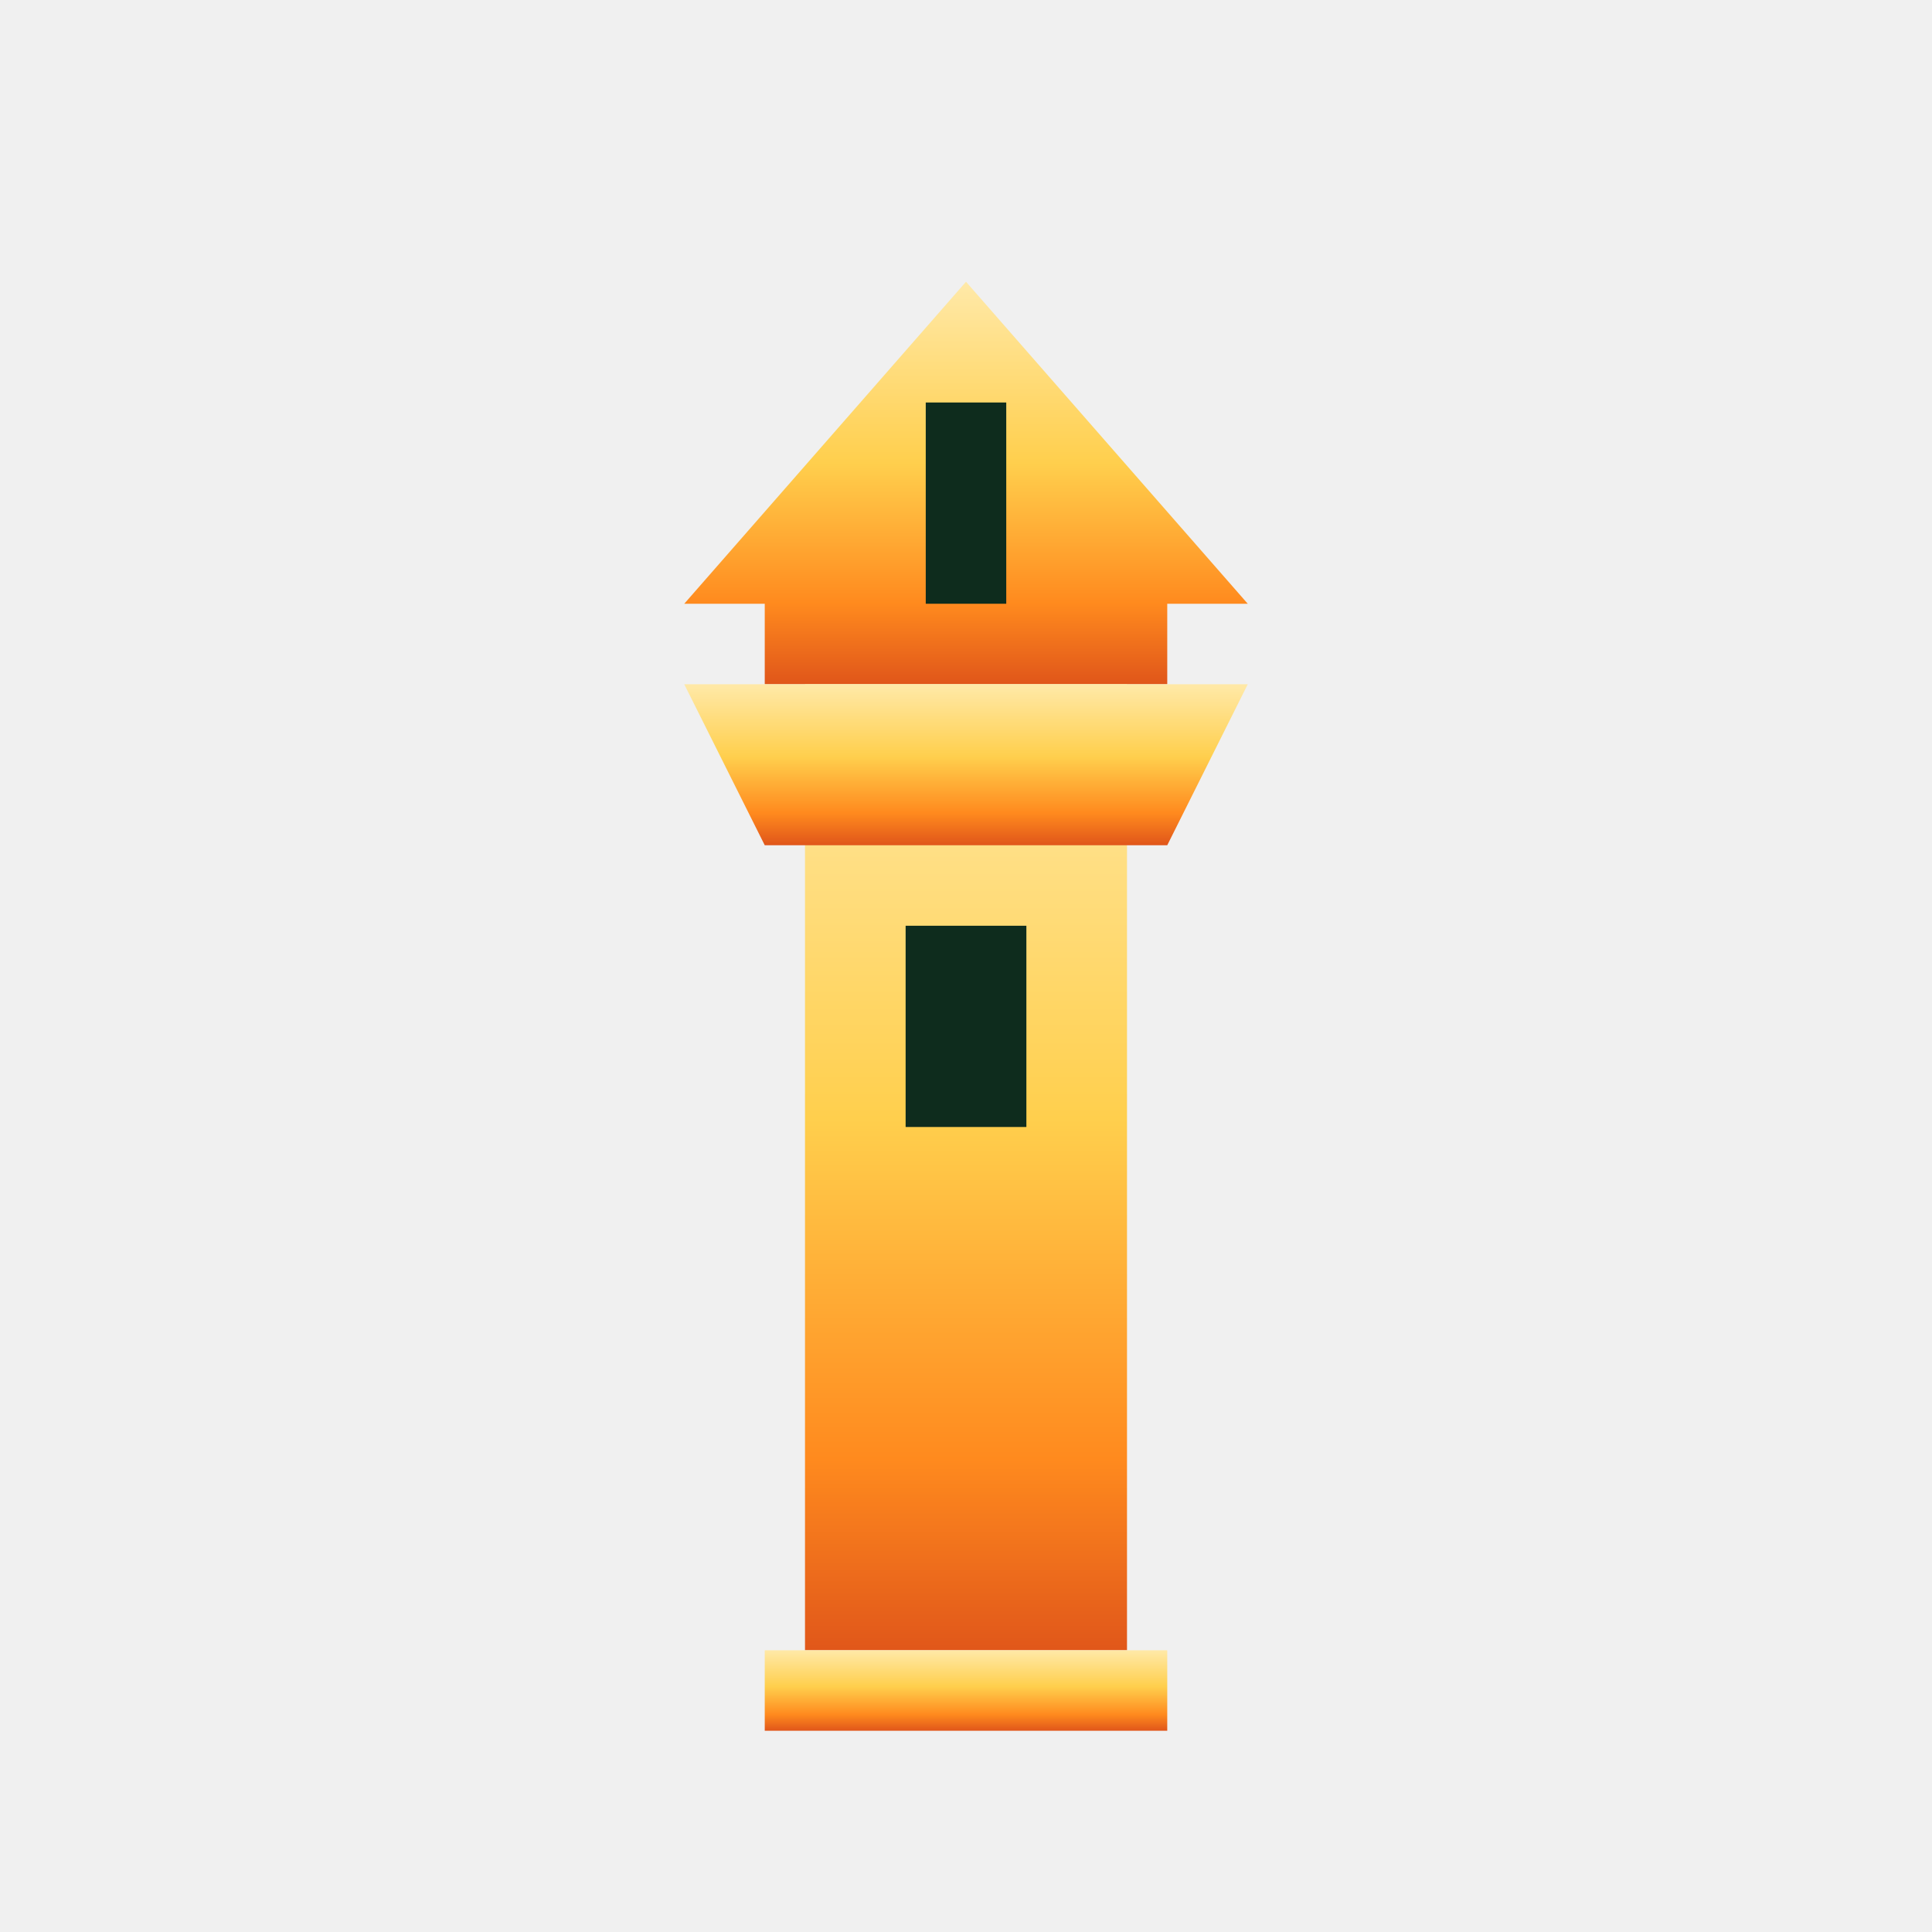
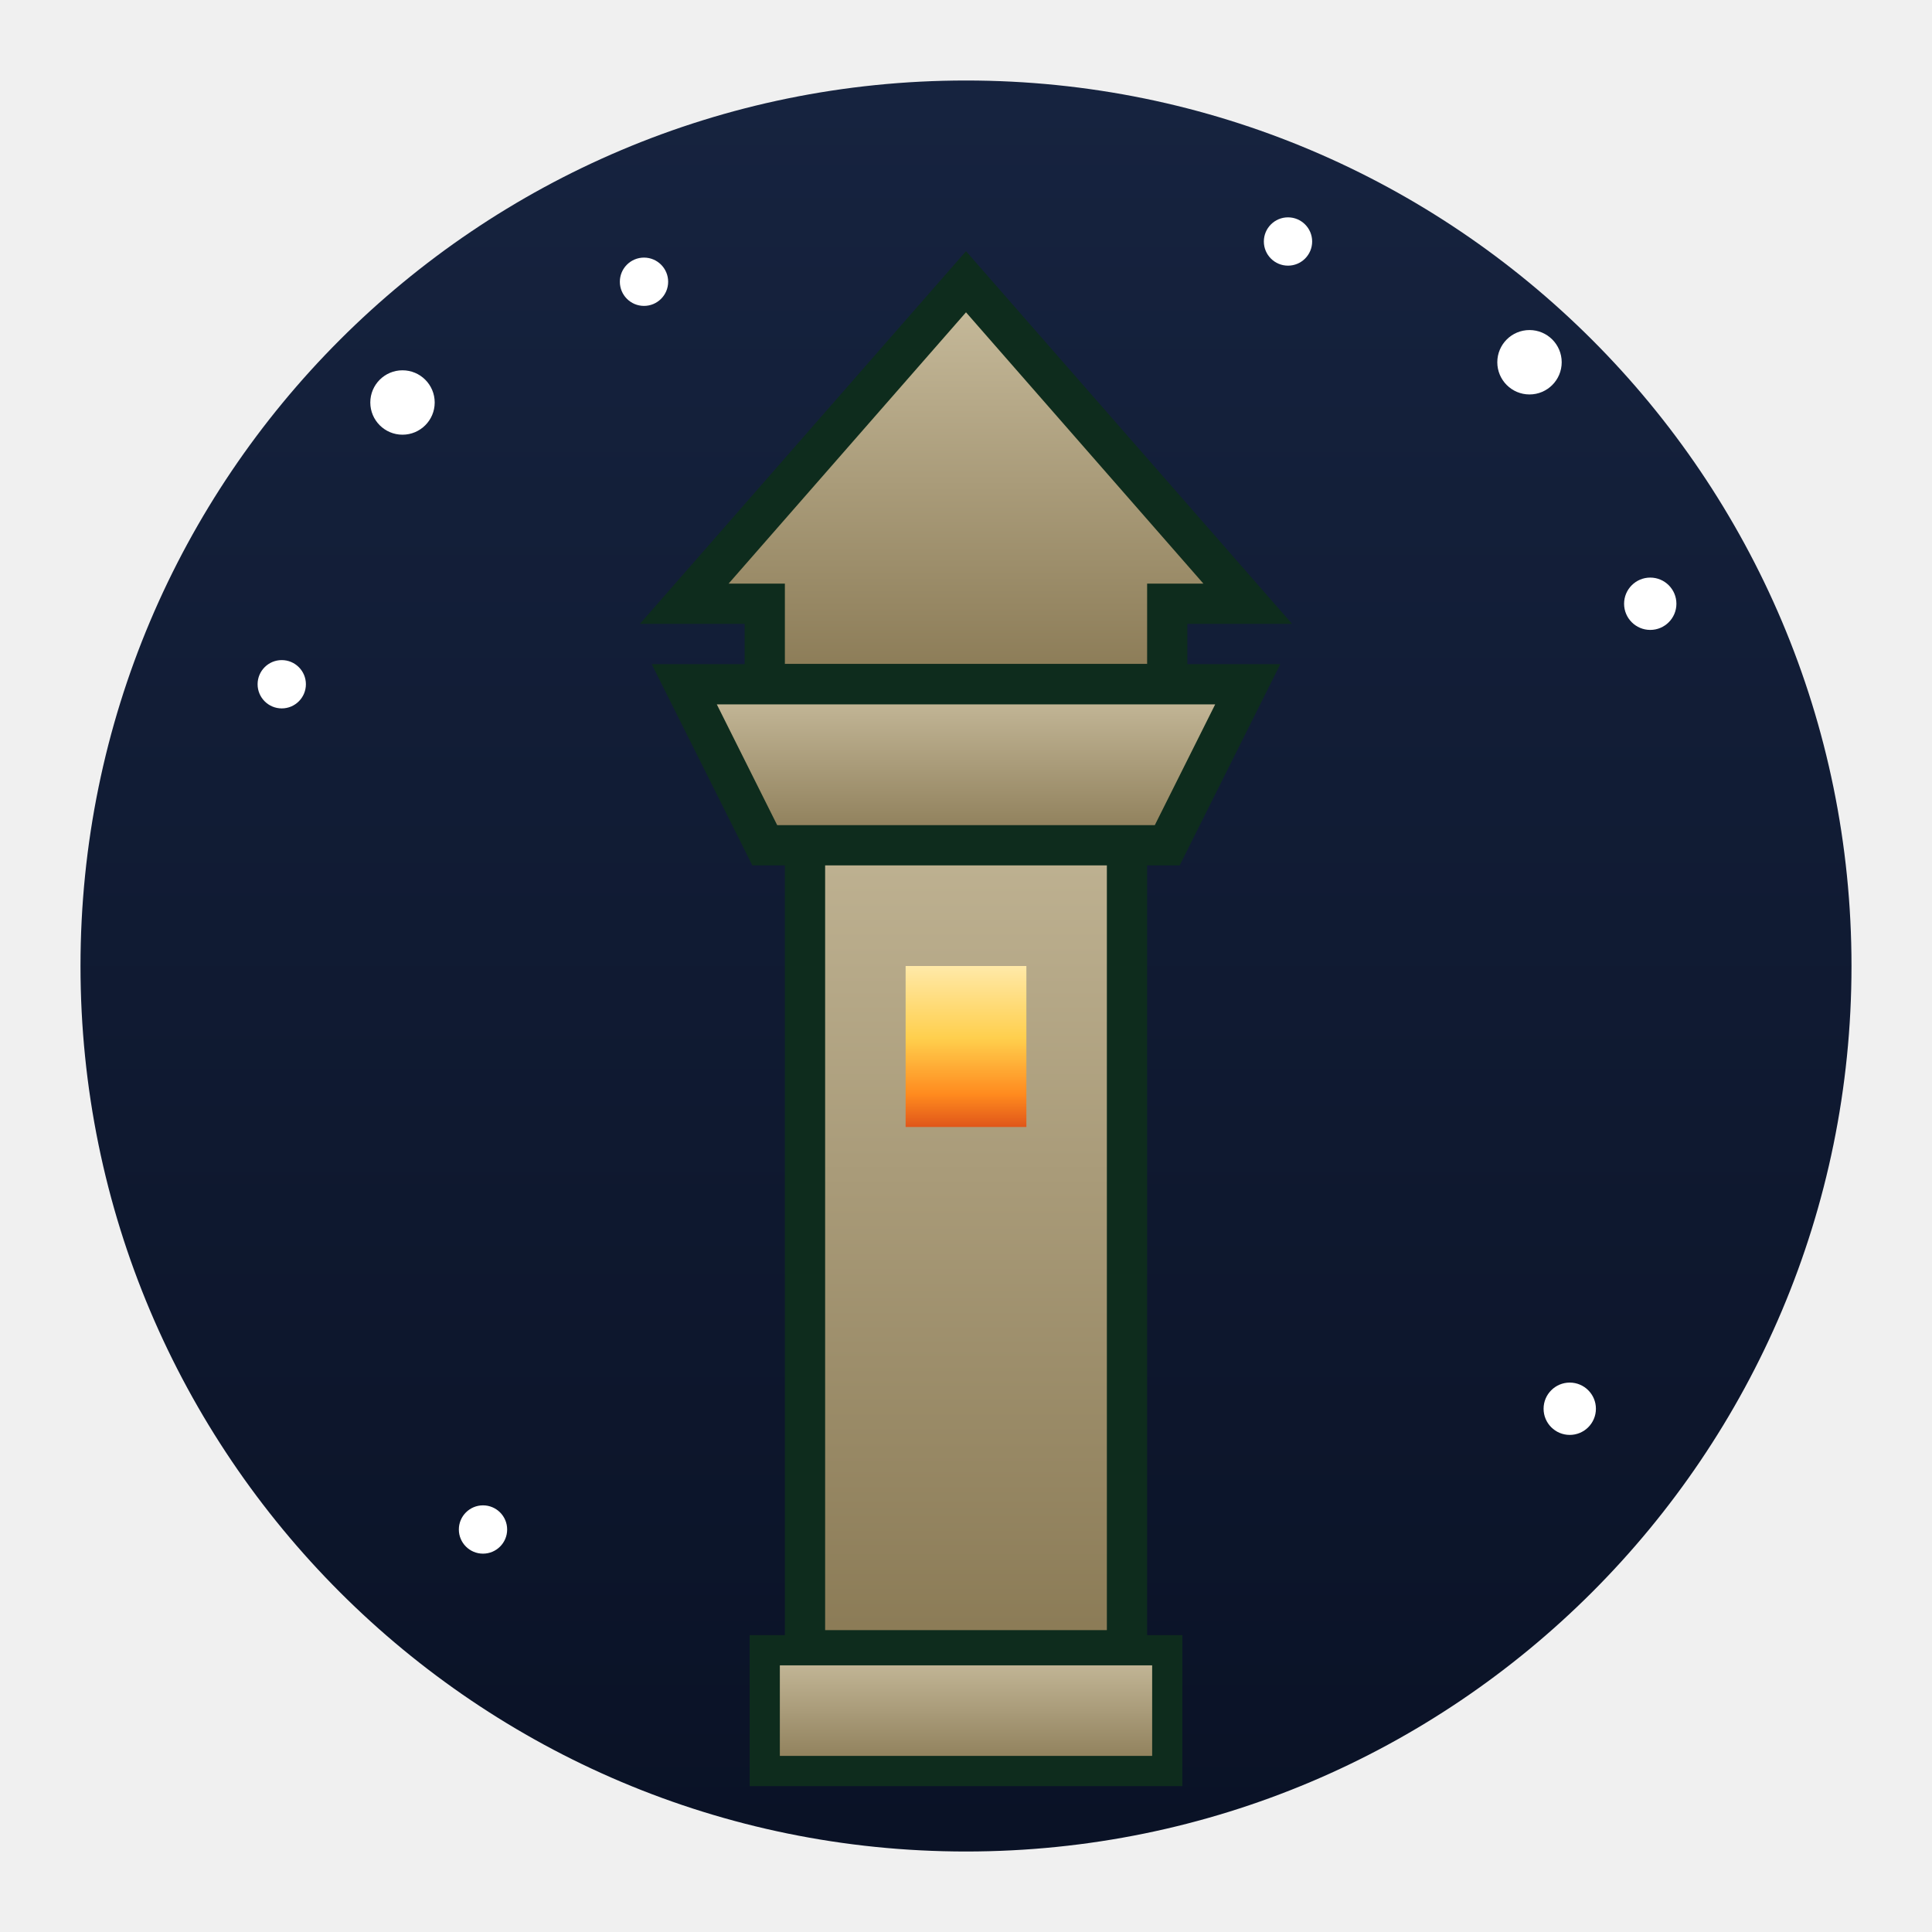
<svg xmlns="http://www.w3.org/2000/svg" viewBox="0 0 96 96" width="96" height="96">
  <defs>
+     <linearGradient id="night" x1="0" y1="0" x2="0" y2="1">
+       <stop offset="0" stop-color="#16233f" />
+       <stop offset="1" stop-color="#0a1226" />
+     </linearGradient>
+     <linearGradient id="stone" x1="0" y1="0" x2="0" y2="1">
+       <stop offset="0" stop-color="#c9bd9e" />
+       <stop offset="1" stop-color="#8a7a55" />
+     </linearGradient>
    <linearGradient id="g" x1="0" y1="0" x2="0" y2="1">
      <stop offset="0" stop-color="#ffe9a8" />
      <stop offset=".45" stop-color="#ffcf4d" />
      <stop offset=".8" stop-color="#ff8a1e" />
      <stop offset="1" stop-color="#e0561a" />
    </linearGradient>
  </defs>
-   <path d="M34 30 L48 14 L62 30 L58 30 L58 34 L38 34 L38 30 Z" fill="url(#g)" />
-   <rect x="40" y="34" width="16" height="48" fill="url(#g)" />
-   <path d="M34 34 L62 34 L58 42 L38 42 Z" fill="url(#g)" />
-   <rect x="45" y="46" width="6" height="10" fill="#0e2c1d" />
-   <rect x="38" y="82" width="20" height="4" fill="url(#g)" />
-   <rect x="46" y="20" width="4" height="10" fill="#0e2c1d" />
+   <circle cx="48" cy="48" r="44" fill="url(#night)" />
+   <circle cx="20" cy="20" r="1.6" fill="#fff" />
+   <circle cx="32" cy="14" r="1.2" fill="#fff" />
+   <circle cx="76" cy="18" r="1.6" fill="#fff" />
+   <circle cx="64" cy="12" r="1.2" fill="#fff" />
+   <circle cx="82" cy="30" r="1.3" fill="#fff" />
+   <circle cx="14" cy="34" r="1.2" fill="#fff" />
+   <circle cx="24" cy="76" r="1.2" fill="#fff" />
+   <circle cx="78" cy="70" r="1.3" fill="#fff" />
+   <path d="M34 30 L48 14 L62 30 L58 30 L58 34 L38 34 L38 30 Z" fill="url(#stone)" stroke="#0e2c1d" stroke-width="2" />
+   <rect x="40" y="34" width="16" height="48" fill="url(#stone)" stroke="#0e2c1d" stroke-width="2" />
+   <path d="M34 34 L62 34 L58 42 L38 42 Z" fill="url(#stone)" stroke="#0e2c1d" stroke-width="2" />
+   <rect x="45" y="48" width="6" height="8" fill="url(#g)" />
+   <rect x="38" y="82" width="20" height="6" fill="url(#stone)" stroke="#0e2c1d" stroke-width="1.5" />
</svg>
